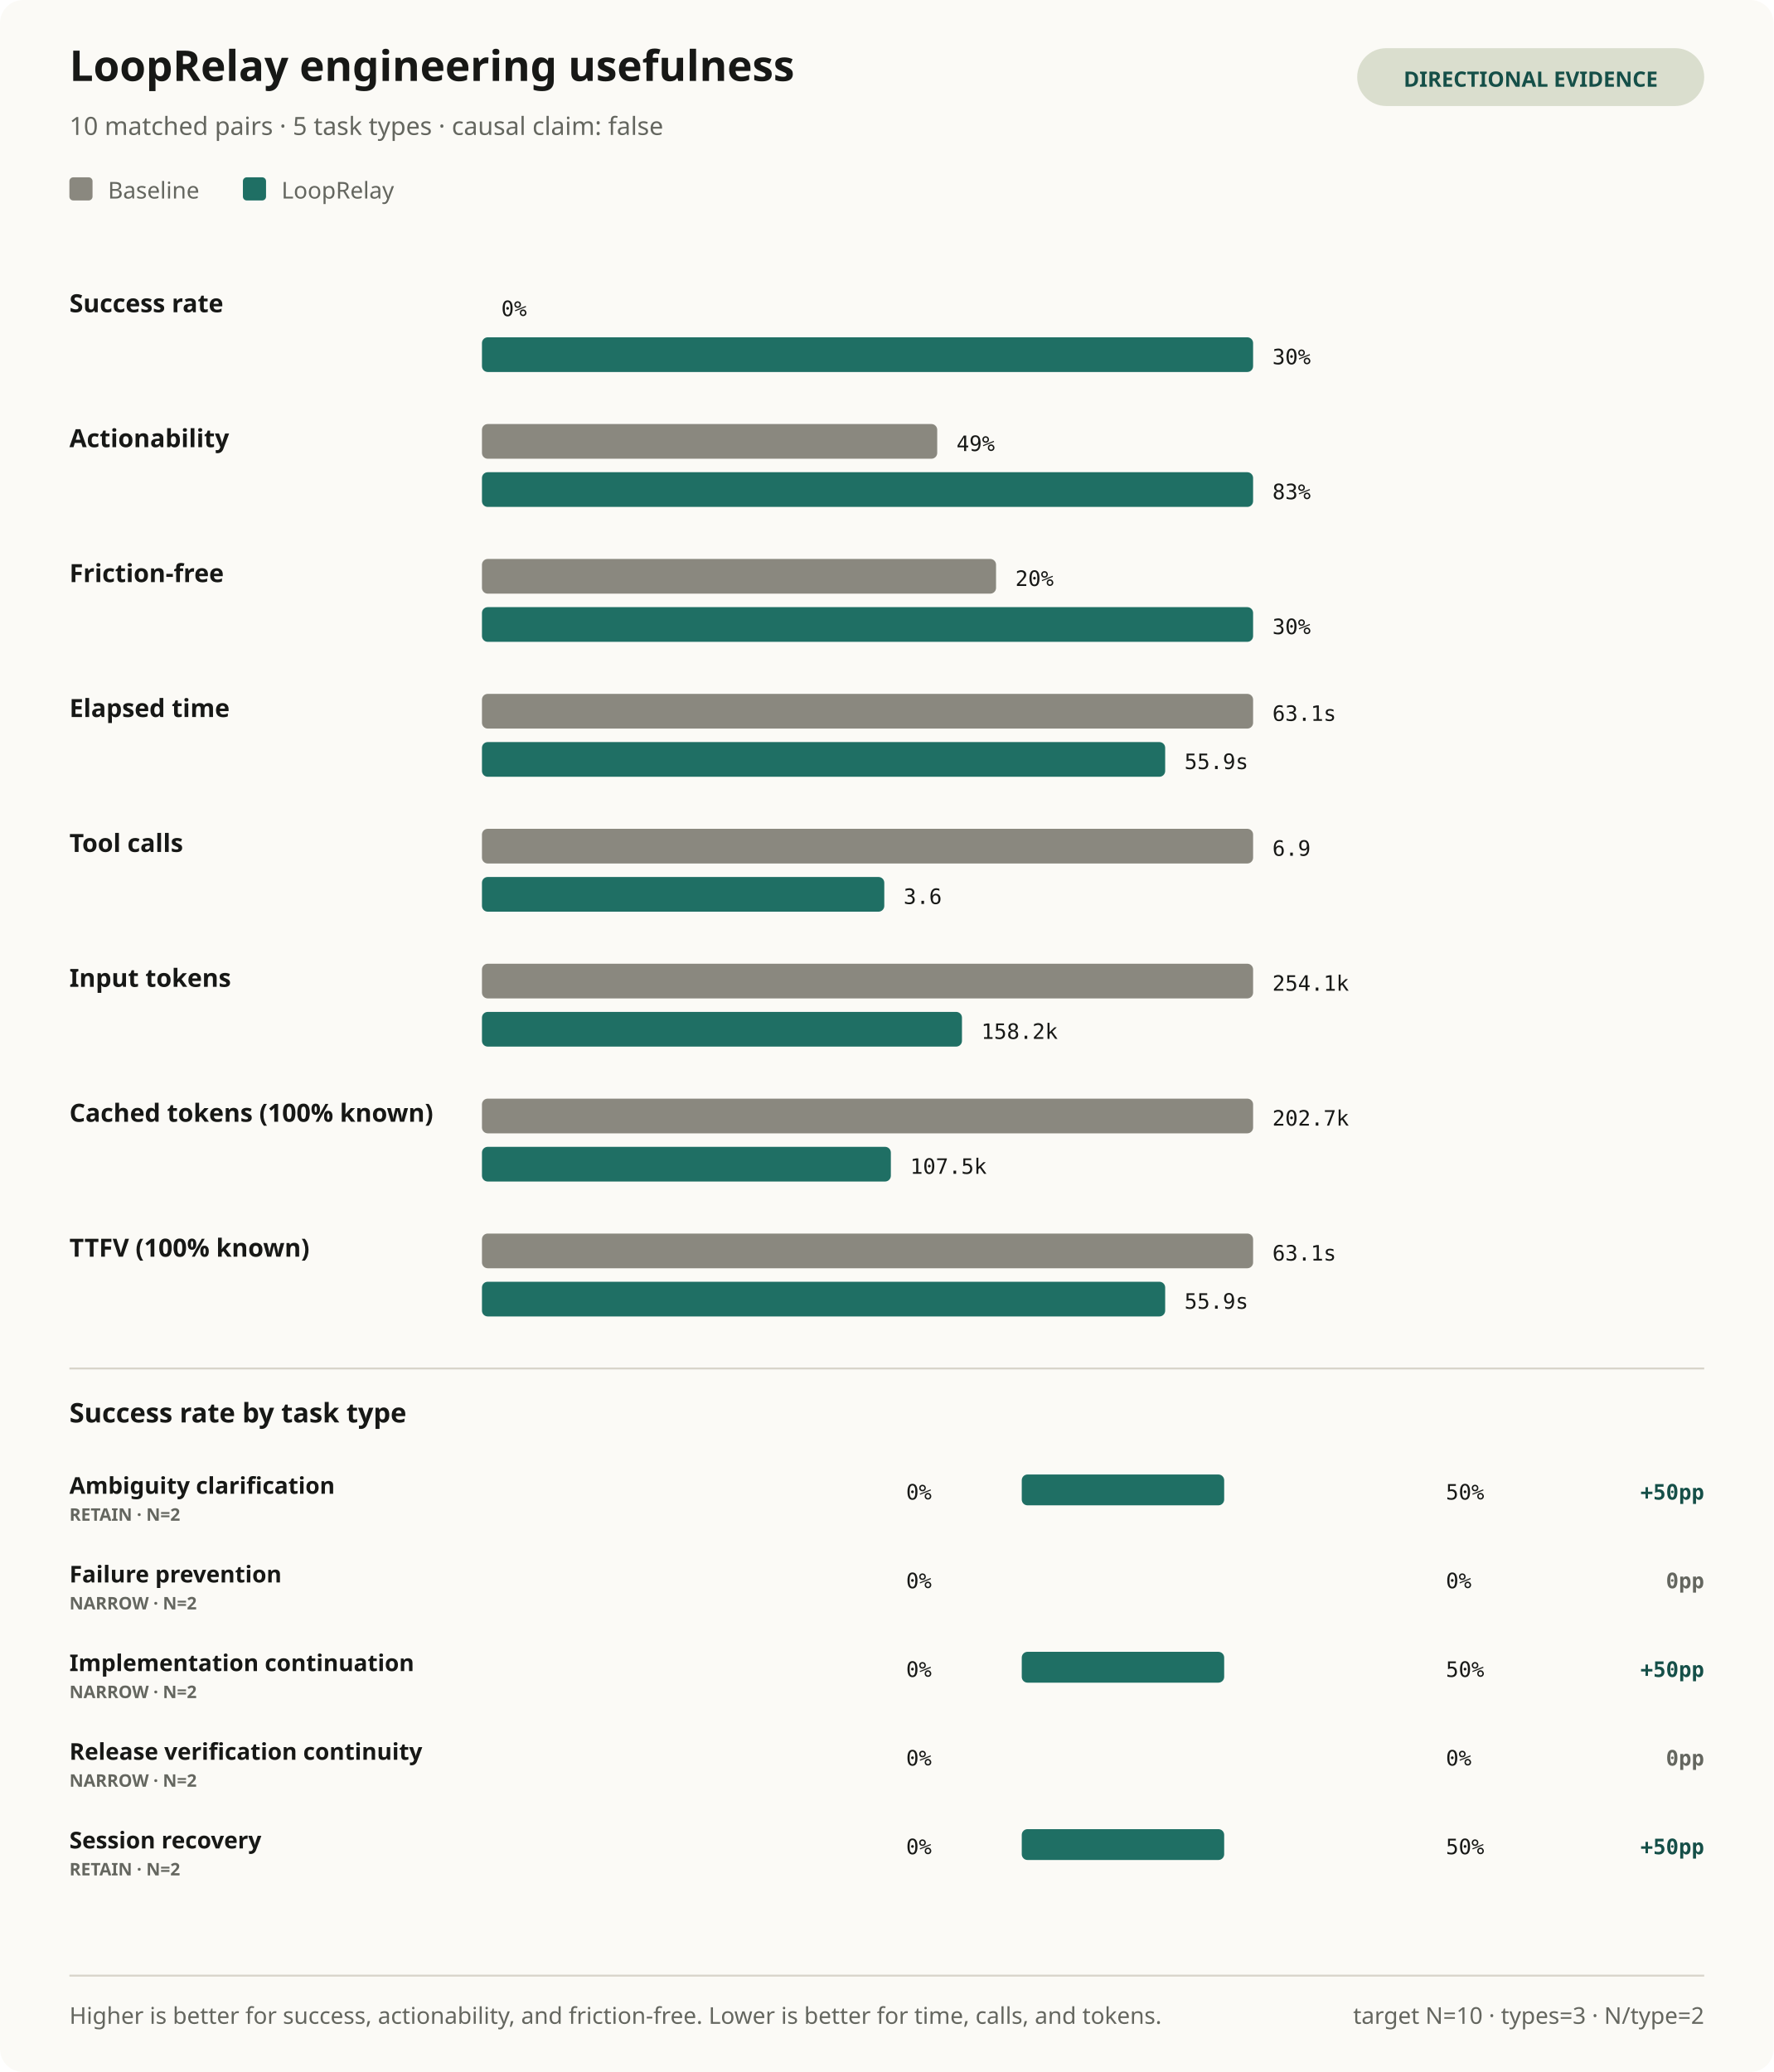
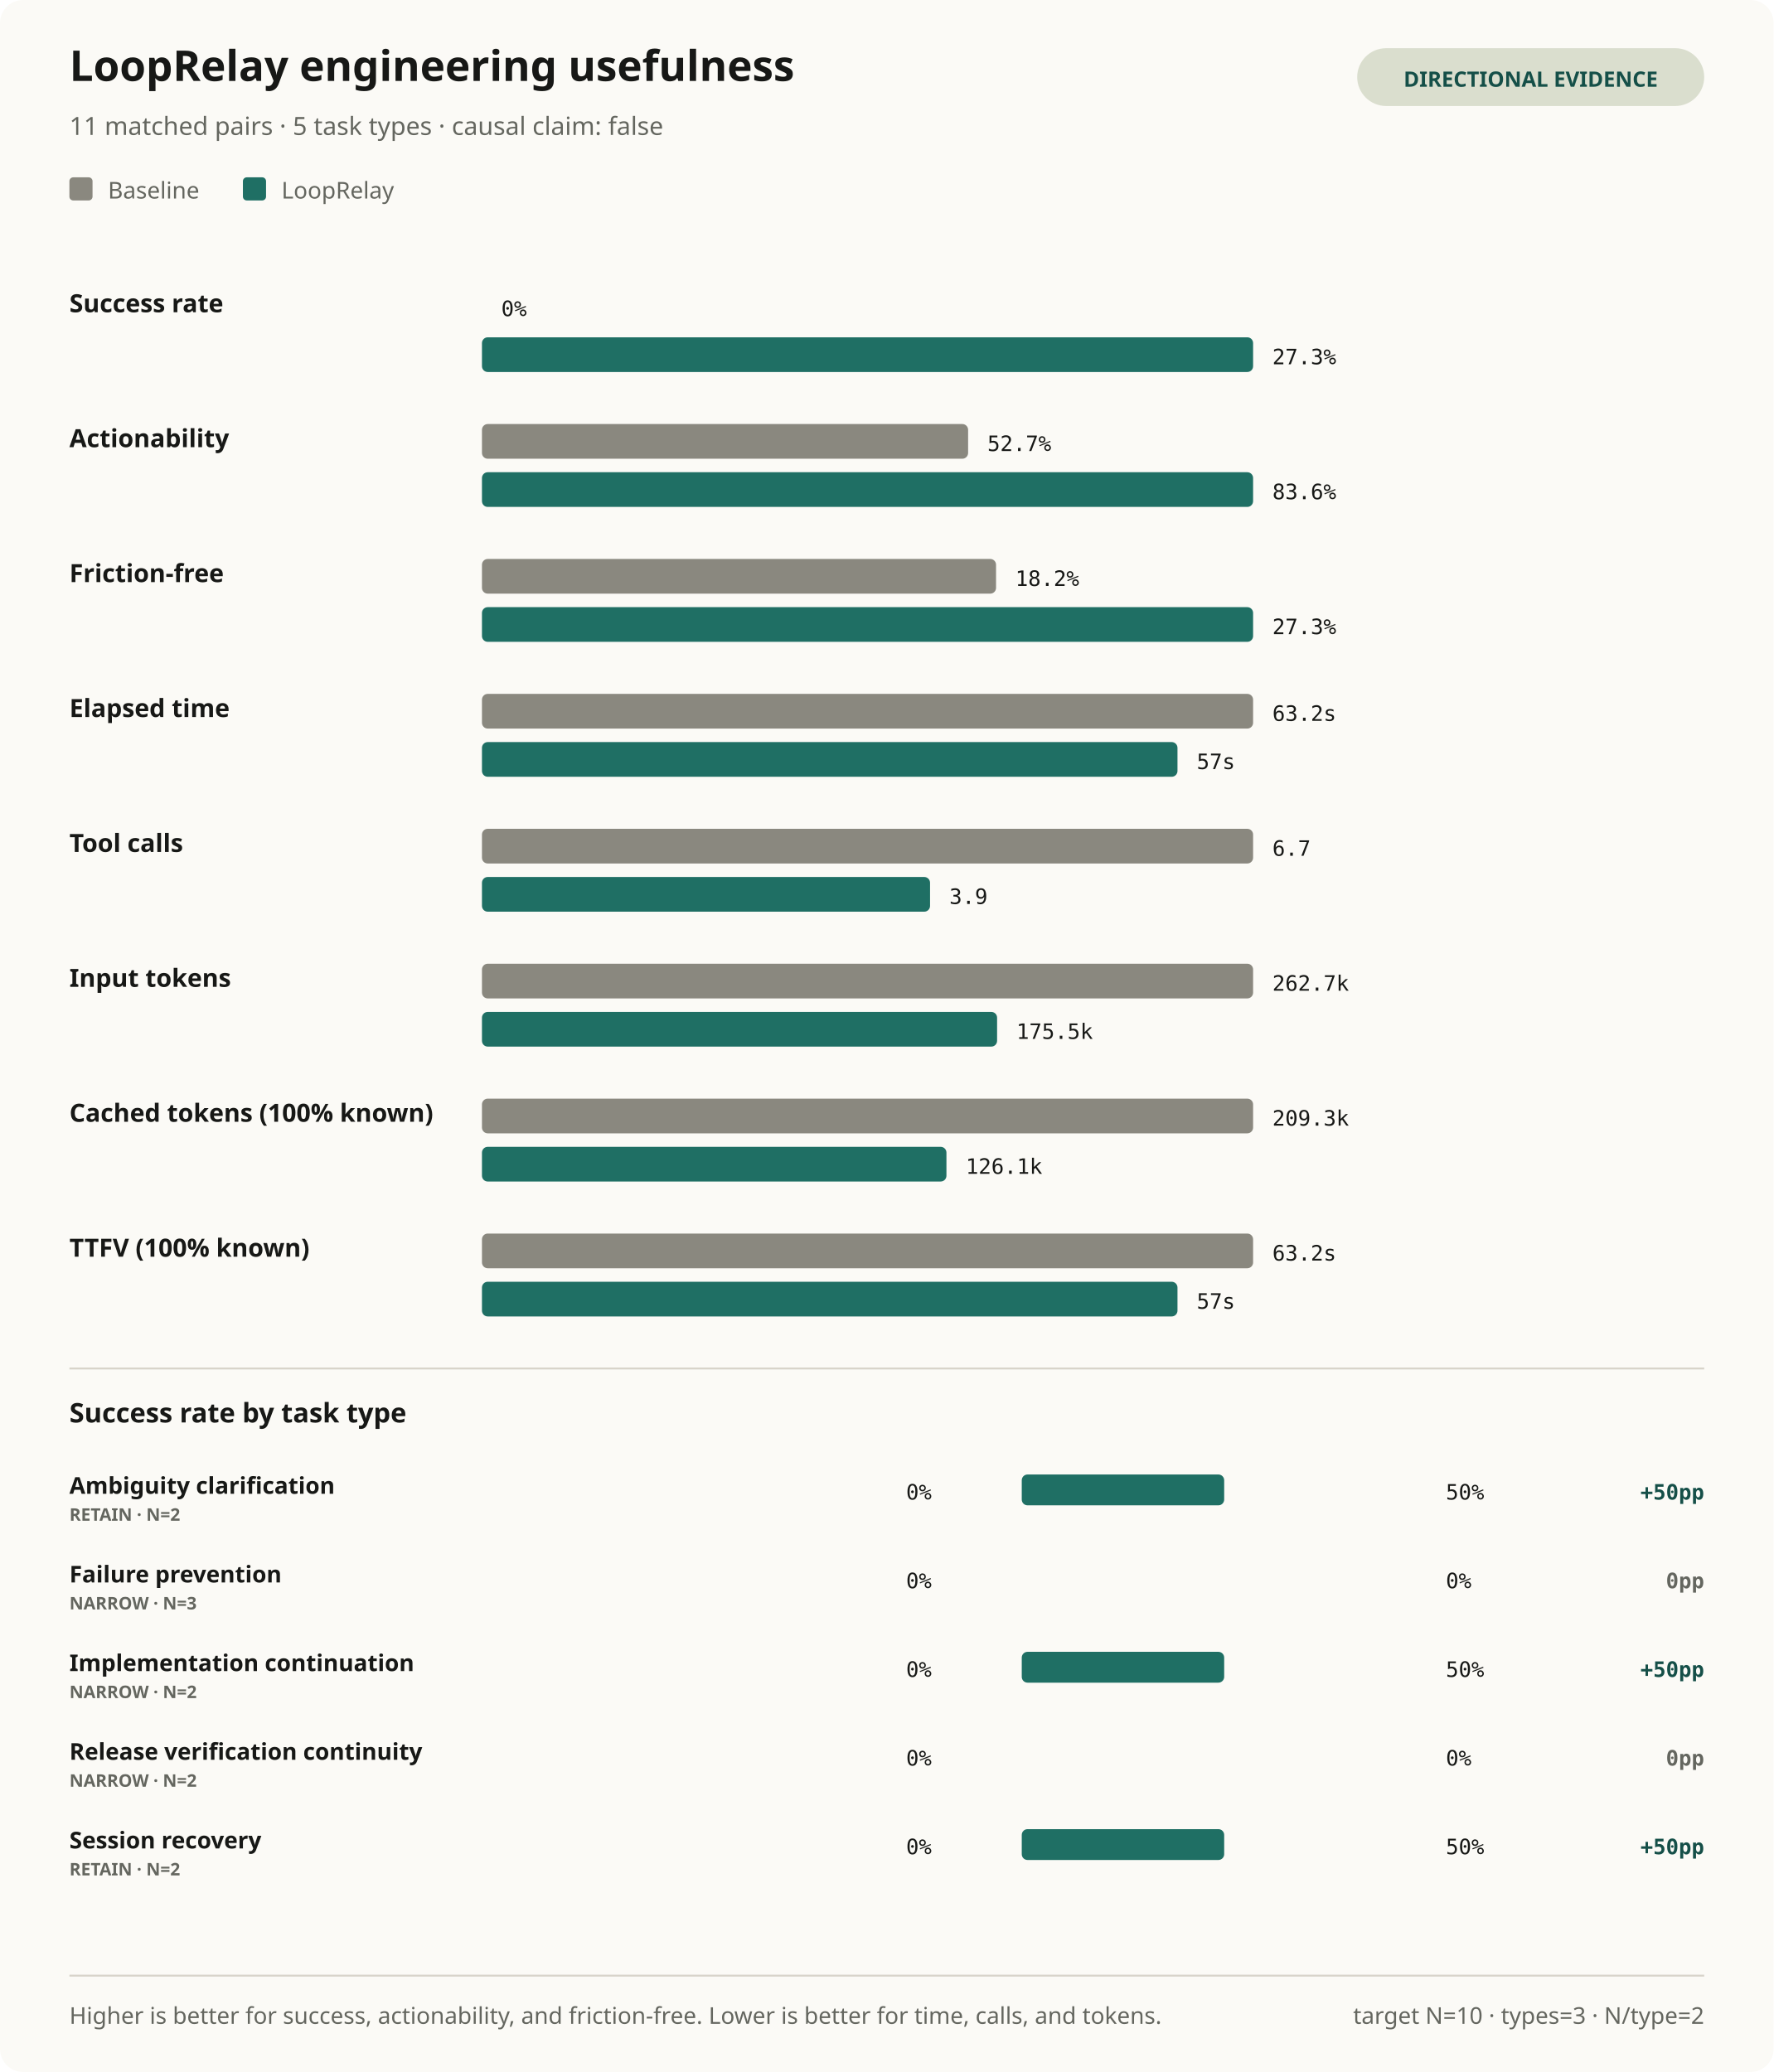
<svg xmlns="http://www.w3.org/2000/svg" width="920" height="1075" viewBox="0 0 920 1075" role="img" aria-labelledby="title desc">
  <rect width="920" height="1075" rx="12" fill="#fbfaf6" />
  <text x="36" y="42" font-family="system-ui,sans-serif" font-size="22" font-weight="700" fill="#171816">LoopRelay engineering usefulness</text>
-   <text x="36" y="70" font-family="system-ui,sans-serif" font-size="13" fill="#64665f">10 matched pairs · 5 task types · causal claim: false</text>
+   <text x="36" y="70" font-family="system-ui,sans-serif" font-size="13" fill="#64665f">11 matched pairs · 5 task types · causal claim: false</text>
  <rect x="704" y="25" width="180" height="30" rx="15" fill="#dadece" />
  <text x="794" y="45" text-anchor="middle" font-family="system-ui,sans-serif" font-size="11" font-weight="700" fill="#154f48">DIRECTIONAL EVIDENCE</text>
  <rect x="36" y="92" width="12" height="12" rx="2" fill="#8a887f" />
  <text x="56" y="103" font-family="system-ui,sans-serif" font-size="12" fill="#64665f">Baseline</text>
  <rect x="126" y="92" width="12" height="12" rx="2" fill="#1f6f64" />
  <text x="146" y="103" font-family="system-ui,sans-serif" font-size="12" fill="#64665f">LoopRelay</text>
  <text x="36" y="162" font-family="system-ui,sans-serif" font-size="13" font-weight="600" fill="#171816">Success rate</text>
  <rect x="250" y="150" width="0" height="18" rx="3" fill="#8a887f" />
  <text x="260" y="164" font-family="ui-monospace,monospace" font-size="11" fill="#171816">0%</text>
  <rect x="250" y="175" width="400" height="18" rx="3" fill="#1f6f64" />
-   <text x="660" y="189" font-family="ui-monospace,monospace" font-size="11" fill="#171816">30%</text>
+   <text x="660" y="189" font-family="ui-monospace,monospace" font-size="11" fill="#171816">27.3%</text>
  <text x="36" y="232" font-family="system-ui,sans-serif" font-size="13" font-weight="600" fill="#171816">Actionability</text>
-   <rect x="250" y="220" width="236.145" height="18" rx="3" fill="#8a887f" />
-   <text x="496.145" y="234" font-family="ui-monospace,monospace" font-size="11" fill="#171816">49%</text>
+   <rect x="250" y="220" width="252.174" height="18" rx="3" fill="#8a887f" />
+   <text x="512.174" y="234" font-family="ui-monospace,monospace" font-size="11" fill="#171816">52.7%</text>
  <rect x="250" y="245" width="400" height="18" rx="3" fill="#1f6f64" />
-   <text x="660" y="259" font-family="ui-monospace,monospace" font-size="11" fill="#171816">83%</text>
+   <text x="660" y="259" font-family="ui-monospace,monospace" font-size="11" fill="#171816">83.6%</text>
  <text x="36" y="302" font-family="system-ui,sans-serif" font-size="13" font-weight="600" fill="#171816">Friction-free</text>
  <rect x="250" y="290" width="266.667" height="18" rx="3" fill="#8a887f" />
-   <text x="526.667" y="304" font-family="ui-monospace,monospace" font-size="11" fill="#171816">20%</text>
+   <text x="526.667" y="304" font-family="ui-monospace,monospace" font-size="11" fill="#171816">18.2%</text>
  <rect x="250" y="315" width="400" height="18" rx="3" fill="#1f6f64" />
-   <text x="660" y="329" font-family="ui-monospace,monospace" font-size="11" fill="#171816">30%</text>
+   <text x="660" y="329" font-family="ui-monospace,monospace" font-size="11" fill="#171816">27.3%</text>
  <text x="36" y="372" font-family="system-ui,sans-serif" font-size="13" font-weight="600" fill="#171816">Elapsed time</text>
  <rect x="250" y="360" width="400" height="18" rx="3" fill="#8a887f" />
-   <text x="660" y="374" font-family="ui-monospace,monospace" font-size="11" fill="#171816">63.1s</text>
-   <rect x="250" y="385" width="354.394" height="18" rx="3" fill="#1f6f64" />
-   <text x="614.394" y="399" font-family="ui-monospace,monospace" font-size="11" fill="#171816">55.9s</text>
+   <text x="660" y="374" font-family="ui-monospace,monospace" font-size="11" fill="#171816">63.2s</text>
+   <rect x="250" y="385" width="360.778" height="18" rx="3" fill="#1f6f64" />
+   <text x="620.778" y="399" font-family="ui-monospace,monospace" font-size="11" fill="#171816">57s</text>
  <text x="36" y="442" font-family="system-ui,sans-serif" font-size="13" font-weight="600" fill="#171816">Tool calls</text>
  <rect x="250" y="430" width="400" height="18" rx="3" fill="#8a887f" />
-   <text x="660" y="444" font-family="ui-monospace,monospace" font-size="11" fill="#171816">6.9</text>
-   <rect x="250" y="455" width="208.696" height="18" rx="3" fill="#1f6f64" />
-   <text x="468.696" y="469" font-family="ui-monospace,monospace" font-size="11" fill="#171816">3.6</text>
+   <text x="660" y="444" font-family="ui-monospace,monospace" font-size="11" fill="#171816">6.7</text>
+   <rect x="250" y="455" width="232.432" height="18" rx="3" fill="#1f6f64" />
+   <text x="492.432" y="469" font-family="ui-monospace,monospace" font-size="11" fill="#171816">3.9</text>
  <text x="36" y="512" font-family="system-ui,sans-serif" font-size="13" font-weight="600" fill="#171816">Input tokens</text>
  <rect x="250" y="500" width="400" height="18" rx="3" fill="#8a887f" />
-   <text x="660" y="514" font-family="ui-monospace,monospace" font-size="11" fill="#171816">254.1k</text>
-   <rect x="250" y="525" width="248.989" height="18" rx="3" fill="#1f6f64" />
-   <text x="508.989" y="539" font-family="ui-monospace,monospace" font-size="11" fill="#171816">158.2k</text>
+   <text x="660" y="514" font-family="ui-monospace,monospace" font-size="11" fill="#171816">262.7k</text>
+   <rect x="250" y="525" width="267.206" height="18" rx="3" fill="#1f6f64" />
+   <text x="527.206" y="539" font-family="ui-monospace,monospace" font-size="11" fill="#171816">175.5k</text>
  <text x="36" y="582" font-family="system-ui,sans-serif" font-size="13" font-weight="600" fill="#171816">Cached tokens (100% known)</text>
  <rect x="250" y="570" width="400" height="18" rx="3" fill="#8a887f" />
-   <text x="660" y="584" font-family="ui-monospace,monospace" font-size="11" fill="#171816">202.7k</text>
-   <rect x="250" y="595" width="212.101" height="18" rx="3" fill="#1f6f64" />
-   <text x="472.101" y="609" font-family="ui-monospace,monospace" font-size="11" fill="#171816">107.5k</text>
+   <text x="660" y="584" font-family="ui-monospace,monospace" font-size="11" fill="#171816">209.3k</text>
+   <rect x="250" y="595" width="240.934" height="18" rx="3" fill="#1f6f64" />
+   <text x="500.934" y="609" font-family="ui-monospace,monospace" font-size="11" fill="#171816">126.1k</text>
  <text x="36" y="652" font-family="system-ui,sans-serif" font-size="13" font-weight="600" fill="#171816">TTFV (100% known)</text>
  <rect x="250" y="640" width="400" height="18" rx="3" fill="#8a887f" />
-   <text x="660" y="654" font-family="ui-monospace,monospace" font-size="11" fill="#171816">63.1s</text>
-   <rect x="250" y="665" width="354.394" height="18" rx="3" fill="#1f6f64" />
-   <text x="614.394" y="679" font-family="ui-monospace,monospace" font-size="11" fill="#171816">55.9s</text>
+   <text x="660" y="654" font-family="ui-monospace,monospace" font-size="11" fill="#171816">63.2s</text>
+   <rect x="250" y="665" width="360.778" height="18" rx="3" fill="#1f6f64" />
+   <text x="620.778" y="679" font-family="ui-monospace,monospace" font-size="11" fill="#171816">57s</text>
  <line x1="36" y1="710" x2="884" y2="710" stroke="#d8d4ca" />
  <text x="36" y="738" font-family="system-ui,sans-serif" font-size="14" font-weight="700" fill="#171816">Success rate by task type</text>
  <text x="36" y="775" font-family="system-ui,sans-serif" font-size="12" font-weight="600" fill="#171816">Ambiguity clarification</text>
  <text x="36" y="789" font-family="system-ui,sans-serif" font-size="9" font-weight="700" fill="#64665f">RETAIN · N=2</text>
  <rect x="250" y="765" width="0" height="16" rx="3" fill="#8a887f" />
  <text x="470" y="778" font-family="ui-monospace,monospace" font-size="11" fill="#171816">0%</text>
  <rect x="530" y="765" width="105" height="16" rx="3" fill="#1f6f64" />
  <text x="750" y="778" font-family="ui-monospace,monospace" font-size="11" fill="#171816">50%</text>
  <text x="884" y="778" text-anchor="end" font-family="ui-monospace,monospace" font-size="11" font-weight="700" fill="#154f48">+50pp</text>
  <text x="36" y="821" font-family="system-ui,sans-serif" font-size="12" font-weight="600" fill="#171816">Failure prevention</text>
-   <text x="36" y="835" font-family="system-ui,sans-serif" font-size="9" font-weight="700" fill="#64665f">NARROW · N=2</text>
+   <text x="36" y="835" font-family="system-ui,sans-serif" font-size="9" font-weight="700" fill="#64665f">NARROW · N=3</text>
  <rect x="250" y="811" width="0" height="16" rx="3" fill="#8a887f" />
  <text x="470" y="824" font-family="ui-monospace,monospace" font-size="11" fill="#171816">0%</text>
  <rect x="530" y="811" width="0" height="16" rx="3" fill="#1f6f64" />
  <text x="750" y="824" font-family="ui-monospace,monospace" font-size="11" fill="#171816">0%</text>
  <text x="884" y="824" text-anchor="end" font-family="ui-monospace,monospace" font-size="11" font-weight="700" fill="#64665f">0pp</text>
  <text x="36" y="867" font-family="system-ui,sans-serif" font-size="12" font-weight="600" fill="#171816">Implementation continuation</text>
  <text x="36" y="881" font-family="system-ui,sans-serif" font-size="9" font-weight="700" fill="#64665f">NARROW · N=2</text>
  <rect x="250" y="857" width="0" height="16" rx="3" fill="#8a887f" />
  <text x="470" y="870" font-family="ui-monospace,monospace" font-size="11" fill="#171816">0%</text>
  <rect x="530" y="857" width="105" height="16" rx="3" fill="#1f6f64" />
  <text x="750" y="870" font-family="ui-monospace,monospace" font-size="11" fill="#171816">50%</text>
  <text x="884" y="870" text-anchor="end" font-family="ui-monospace,monospace" font-size="11" font-weight="700" fill="#154f48">+50pp</text>
  <text x="36" y="913" font-family="system-ui,sans-serif" font-size="12" font-weight="600" fill="#171816">Release verification continuity</text>
  <text x="36" y="927" font-family="system-ui,sans-serif" font-size="9" font-weight="700" fill="#64665f">NARROW · N=2</text>
  <rect x="250" y="903" width="0" height="16" rx="3" fill="#8a887f" />
  <text x="470" y="916" font-family="ui-monospace,monospace" font-size="11" fill="#171816">0%</text>
  <rect x="530" y="903" width="0" height="16" rx="3" fill="#1f6f64" />
  <text x="750" y="916" font-family="ui-monospace,monospace" font-size="11" fill="#171816">0%</text>
  <text x="884" y="916" text-anchor="end" font-family="ui-monospace,monospace" font-size="11" font-weight="700" fill="#64665f">0pp</text>
  <text x="36" y="959" font-family="system-ui,sans-serif" font-size="12" font-weight="600" fill="#171816">Session recovery</text>
  <text x="36" y="973" font-family="system-ui,sans-serif" font-size="9" font-weight="700" fill="#64665f">RETAIN · N=2</text>
  <rect x="250" y="949" width="0" height="16" rx="3" fill="#8a887f" />
  <text x="470" y="962" font-family="ui-monospace,monospace" font-size="11" fill="#171816">0%</text>
  <rect x="530" y="949" width="105" height="16" rx="3" fill="#1f6f64" />
  <text x="750" y="962" font-family="ui-monospace,monospace" font-size="11" fill="#171816">50%</text>
  <text x="884" y="962" text-anchor="end" font-family="ui-monospace,monospace" font-size="11" font-weight="700" fill="#154f48">+50pp</text>
  <line x1="36" y1="1025" x2="884" y2="1025" stroke="#d8d4ca" />
  <text x="36" y="1050" font-family="system-ui,sans-serif" font-size="12" fill="#64665f">Higher is better for success, actionability, and friction-free. Lower is better for time, calls, and tokens.</text>
  <text x="884" y="1050" text-anchor="end" font-family="system-ui,sans-serif" font-size="12" fill="#64665f">target N=10 · types=3 · N/type=2</text>
</svg>
